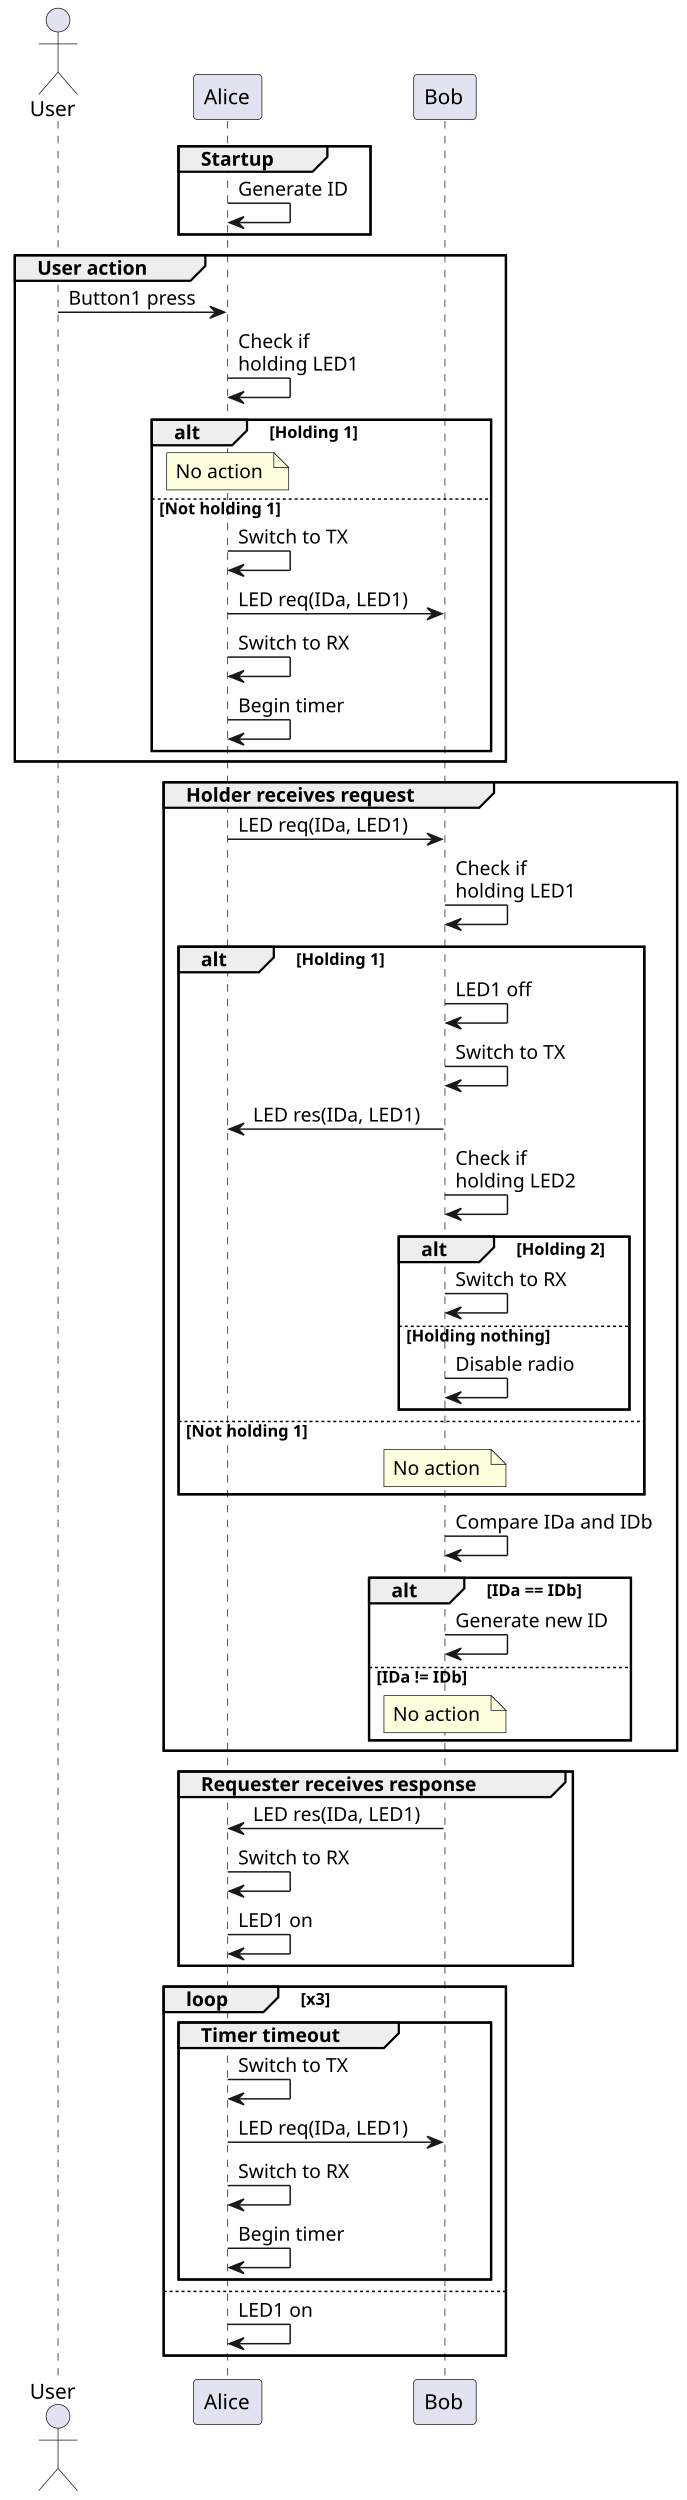
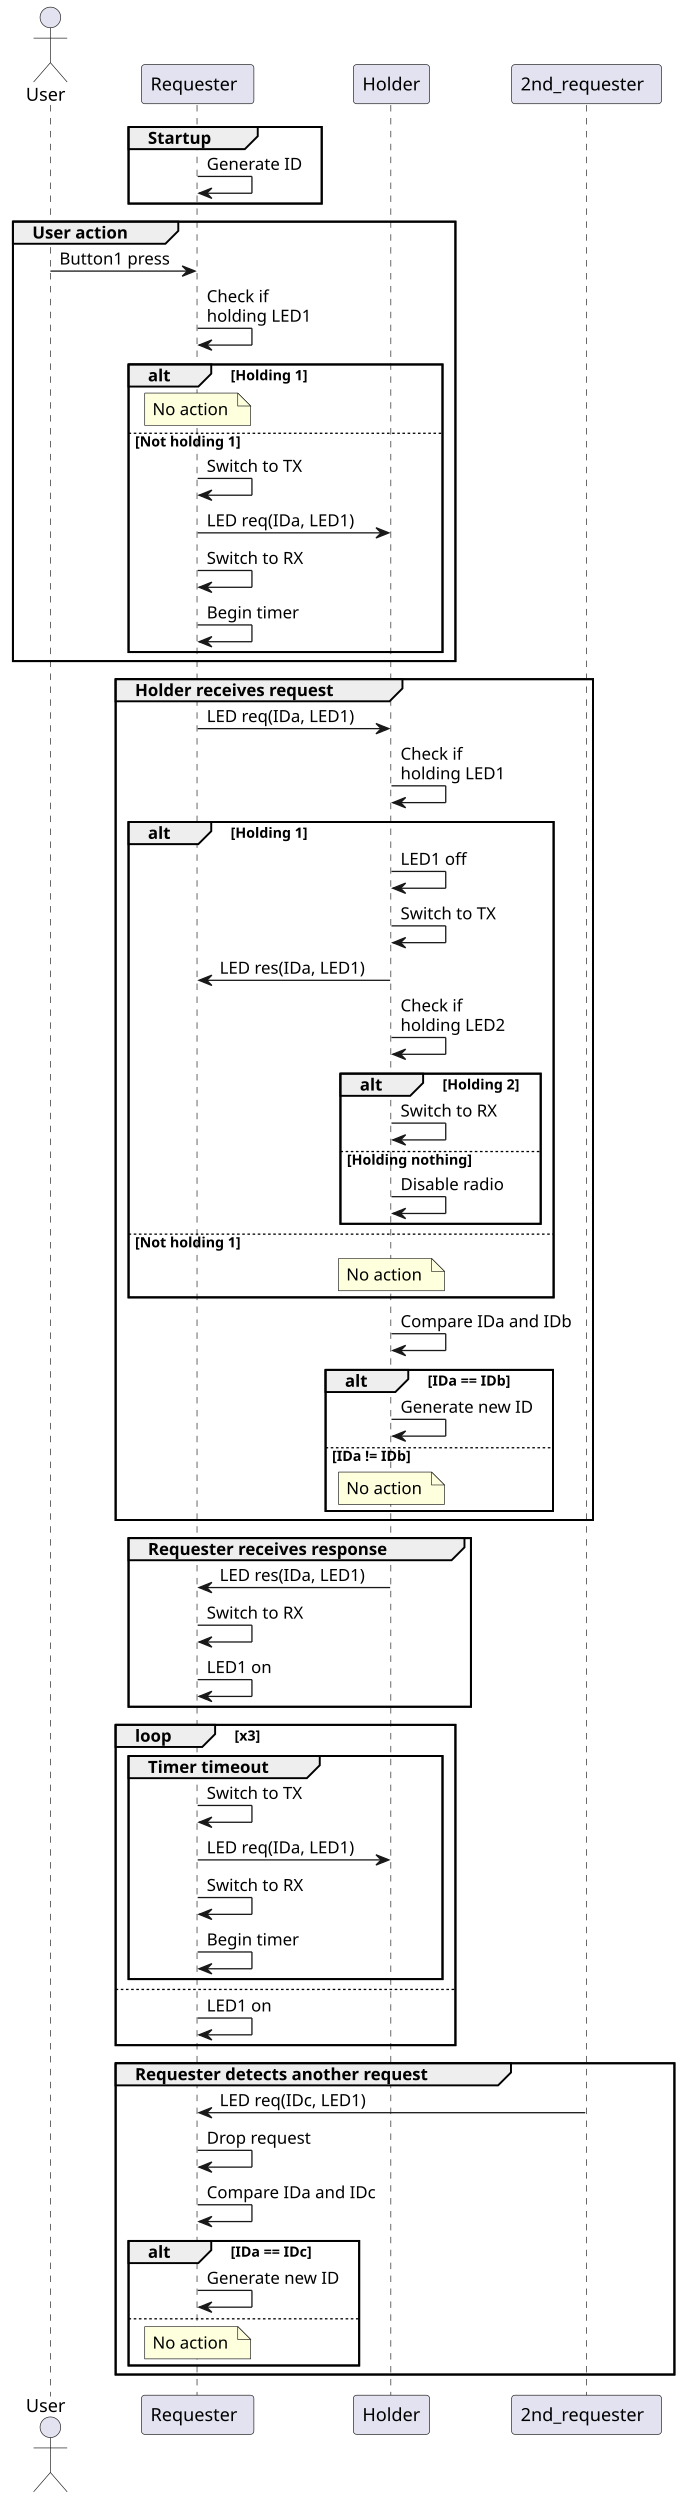
- <svg xmlns="http://www.w3.org/2000/svg" contentStyleType="text/css" height="1680px" preserveAspectRatio="none" style="width:461px;height:1680px;background:#FFFFFF;" version="1.1" viewBox="0 0 461 1680" width="461px" zoomAndPan="magnify">
+ <svg xmlns="http://www.w3.org/2000/svg" contentStyleType="text/css" height="1935px" preserveAspectRatio="none" style="width:528px;height:1935px;background:#FFFFFF;" version="1.1" viewBox="0 0 528 1935" width="528px" zoomAndPan="magnify">
  <defs />
  <g>
-     <rect fill="none" height="59.266" style="stroke:#000000;stroke-width:1.5;" width="129" x="120" y="98.297" />
-     <rect fill="none" height="340.133" style="stroke:#000000;stroke-width:1.5;" width="330" x="10" y="171.562" />
-     <rect fill="none" height="222.602" style="stroke:#000000;stroke-width:1.5;" width="228" x="102" y="282.094" />
-     <rect fill="none" height="650.805" style="stroke:#000000;stroke-width:1.5;" width="345" x="110" y="525.695" />
-     <rect fill="none" height="367.938" style="stroke:#000000;stroke-width:1.5;" width="313" x="120" y="636.227" />
-     <rect fill="none" height="116.203" style="stroke:#000000;stroke-width:1.5;" width="155" x="268" y="831.023" />
-     <rect fill="none" height="109.203" style="stroke:#000000;stroke-width:1.5;" width="176" x="248" y="1060.297" />
-     <rect fill="none" height="130.531" style="stroke:#000000;stroke-width:1.5;" width="265" x="120" y="1190.5" />
-     <rect fill="none" height="247.93" style="stroke:#000000;stroke-width:1.5;" width="230" x="110" y="1335.031" />
-     <rect fill="none" height="172.664" style="stroke:#000000;stroke-width:1.5;" width="210" x="120" y="1359.164" />
-     <line style="stroke:#181818;stroke-width:0.5;stroke-dasharray:5.0,5.0;" x1="39" x2="39" y1="81.297" y2="1599.961" />
-     <line style="stroke:#181818;stroke-width:0.5;stroke-dasharray:5.0,5.0;" x1="153" x2="153" y1="81.297" y2="1599.961" />
-     <line style="stroke:#181818;stroke-width:0.5;stroke-dasharray:5.0,5.0;" x1="299" x2="299" y1="81.297" y2="1599.961" />
+     <rect fill="none" height="59.266" style="stroke:#000000;stroke-width:1.5;" width="149.5" x="99.5" y="98.297" />
+     <rect fill="none" height="340.133" style="stroke:#000000;stroke-width:1.5;" width="342.5" x="10" y="171.562" />
+     <rect fill="none" height="222.602" style="stroke:#000000;stroke-width:1.5;" width="243" x="99.5" y="282.094" />
+     <rect fill="none" height="650.805" style="stroke:#000000;stroke-width:1.5;" width="369.5" x="89.5" y="525.695" />
+     <rect fill="none" height="367.938" style="stroke:#000000;stroke-width:1.5;" width="329" x="99.5" y="636.227" />
+     <rect fill="none" height="116.203" style="stroke:#000000;stroke-width:1.5;" width="155" x="263.5" y="831.023" />
+     <rect fill="none" height="109.203" style="stroke:#000000;stroke-width:1.5;" width="176" x="252" y="1060.297" />
+     <rect fill="none" height="130.531" style="stroke:#000000;stroke-width:1.5;" width="265" x="99.5" y="1190.5" />
+     <rect fill="none" height="247.93" style="stroke:#000000;stroke-width:1.5;" width="263" x="89.5" y="1335.031" />
+     <rect fill="none" height="172.664" style="stroke:#000000;stroke-width:1.5;" width="243" x="99.5" y="1359.164" />
+     <rect fill="none" height="240.93" style="stroke:#000000;stroke-width:1.5;" width="432.5" x="89.5" y="1596.961" />
+     <rect fill="none" height="96.398" style="stroke:#000000;stroke-width:1.5;" width="178.5" x="99.5" y="1734.492" />
+     <line style="stroke:#181818;stroke-width:0.5;stroke-dasharray:5.0,5.0;" x1="39" x2="39" y1="81.297" y2="1854.891" />
+     <line style="stroke:#181818;stroke-width:0.5;stroke-dasharray:5.0,5.0;" x1="152.5" x2="152.5" y1="81.297" y2="1854.891" />
+     <line style="stroke:#181818;stroke-width:0.5;stroke-dasharray:5.0,5.0;" x1="302.5" x2="302.5" y1="81.297" y2="1854.891" />
+     <line style="stroke:#181818;stroke-width:0.5;stroke-dasharray:5.0,5.0;" x1="454" x2="454" y1="81.297" y2="1854.891" />
    <text fill="#000000" font-family="sans-serif" font-size="14" lengthAdjust="spacing" textLength="32" x="20" y="77.995">User</text>
    <ellipse cx="39" cy="13.5" fill="#E2E2F0" rx="8" ry="8" style="stroke:#181818;stroke-width:0.5;" />
    <path d="M39,21.5 L39,48.5 M26,29.5 L52,29.5 M39,48.5 L26,63.5 M39,48.5 L52,63.5 " fill="none" style="stroke:#181818;stroke-width:0.5;" />
-     <text fill="#000000" font-family="sans-serif" font-size="14" lengthAdjust="spacing" textLength="32" x="20" y="1611.956">User</text>
-     <ellipse cx="39" cy="1623.758" fill="#E2E2F0" rx="8" ry="8" style="stroke:#181818;stroke-width:0.5;" />
-     <path d="M39,1631.758 L39,1658.758 M26,1639.758 L52,1639.758 M39,1658.758 L26,1673.758 M39,1658.758 L52,1673.758 " fill="none" style="stroke:#181818;stroke-width:0.5;" />
-     <rect fill="#E2E2F0" height="30.297" rx="2.5" ry="2.5" style="stroke:#181818;stroke-width:0.5;" width="46" x="130" y="50" />
-     <text fill="#000000" font-family="sans-serif" font-size="14" lengthAdjust="spacing" textLength="32" x="137" y="69.995">Alice</text>
-     <rect fill="#E2E2F0" height="30.297" rx="2.5" ry="2.5" style="stroke:#181818;stroke-width:0.5;" width="46" x="130" y="1598.961" />
-     <text fill="#000000" font-family="sans-serif" font-size="14" lengthAdjust="spacing" textLength="32" x="137" y="1618.956">Alice</text>
-     <rect fill="#E2E2F0" height="30.297" rx="2.5" ry="2.5" style="stroke:#181818;stroke-width:0.5;" width="42" x="278" y="50" />
-     <text fill="#000000" font-family="sans-serif" font-size="14" lengthAdjust="spacing" textLength="28" x="285" y="69.995">Bob</text>
-     <rect fill="#E2E2F0" height="30.297" rx="2.5" ry="2.5" style="stroke:#181818;stroke-width:0.5;" width="42" x="278" y="1598.961" />
-     <text fill="#000000" font-family="sans-serif" font-size="14" lengthAdjust="spacing" textLength="28" x="285" y="1618.956">Bob</text>
-     <path d="M120,98.297 L220,98.297 L220,105.43 L210,115.43 L120,115.43 L120,98.297 " fill="#EEEEEE" style="stroke:#000000;stroke-width:1.5;" />
-     <rect fill="none" height="59.266" style="stroke:#000000;stroke-width:1.5;" width="129" x="120" y="98.297" />
-     <text fill="#000000" font-family="sans-serif" font-size="13" font-weight="bold" lengthAdjust="spacing" textLength="55" x="135" y="111.364">Startup</text>
+     <text fill="#000000" font-family="sans-serif" font-size="14" lengthAdjust="spacing" textLength="32" x="20" y="1866.886">User</text>
+     <ellipse cx="39" cy="1878.688" fill="#E2E2F0" rx="8" ry="8" style="stroke:#181818;stroke-width:0.5;" />
+     <path d="M39,1886.688 L39,1913.688 M26,1894.688 L52,1894.688 M39,1913.688 L26,1928.688 M39,1913.688 L52,1928.688 " fill="none" style="stroke:#181818;stroke-width:0.5;" />
+     <rect fill="#E2E2F0" height="30.297" rx="2.5" ry="2.5" style="stroke:#181818;stroke-width:0.5;" width="87" x="109.5" y="50" />
+     <text fill="#000000" font-family="sans-serif" font-size="14" lengthAdjust="spacing" textLength="73" x="116.5" y="69.995">Requester</text>
+     <rect fill="#E2E2F0" height="30.297" rx="2.5" ry="2.5" style="stroke:#181818;stroke-width:0.5;" width="87" x="109.5" y="1853.891" />
+     <text fill="#000000" font-family="sans-serif" font-size="14" lengthAdjust="spacing" textLength="73" x="116.5" y="1873.886">Requester</text>
+     <rect fill="#E2E2F0" height="30.297" rx="2.5" ry="2.5" style="stroke:#181818;stroke-width:0.5;" width="59" x="273.5" y="50" />
+     <text fill="#000000" font-family="sans-serif" font-size="14" lengthAdjust="spacing" textLength="45" x="280.5" y="69.995">Holder</text>
+     <rect fill="#E2E2F0" height="30.297" rx="2.5" ry="2.5" style="stroke:#181818;stroke-width:0.5;" width="59" x="273.5" y="1853.891" />
+     <text fill="#000000" font-family="sans-serif" font-size="14" lengthAdjust="spacing" textLength="45" x="280.5" y="1873.886">Holder</text>
+     <rect fill="#E2E2F0" height="30.297" rx="2.5" ry="2.5" style="stroke:#181818;stroke-width:0.5;" width="116" x="396" y="50" />
+     <text fill="#000000" font-family="sans-serif" font-size="14" lengthAdjust="spacing" textLength="102" x="403" y="69.995">2nd_requester</text>
+     <rect fill="#E2E2F0" height="30.297" rx="2.5" ry="2.5" style="stroke:#181818;stroke-width:0.5;" width="116" x="396" y="1853.891" />
+     <text fill="#000000" font-family="sans-serif" font-size="14" lengthAdjust="spacing" textLength="102" x="403" y="1873.886">2nd_requester</text>
+     <path d="M99.5,98.297 L199.5,98.297 L199.5,105.43 L189.5,115.43 L99.5,115.43 L99.5,98.297 " fill="#EEEEEE" style="stroke:#000000;stroke-width:1.5;" />
+     <rect fill="none" height="59.266" style="stroke:#000000;stroke-width:1.5;" width="149.5" x="99.5" y="98.297" />
+     <text fill="#000000" font-family="sans-serif" font-size="13" font-weight="bold" lengthAdjust="spacing" textLength="55" x="114.5" y="111.364">Startup</text>
    <line style="stroke:#181818;stroke-width:1.0;" x1="153" x2="195" y1="136.562" y2="136.562" />
    <line style="stroke:#181818;stroke-width:1.0;" x1="195" x2="195" y1="136.562" y2="149.562" />
    <line style="stroke:#181818;stroke-width:1.0;" x1="154" x2="195" y1="149.562" y2="149.562" />
    <polygon fill="#181818" points="164,145.562,154,149.562,164,153.562,160,149.562" style="stroke:#181818;stroke-width:1.0;" />
    <text fill="#000000" font-family="sans-serif" font-size="13" lengthAdjust="spacing" textLength="77" x="160" y="131.497">Generate ID</text>
    <path d="M10,171.562 L138,171.562 L138,178.695 L128,188.695 L10,188.695 L10,171.562 " fill="#EEEEEE" style="stroke:#000000;stroke-width:1.5;" />
-     <rect fill="none" height="340.133" style="stroke:#000000;stroke-width:1.5;" width="330" x="10" y="171.562" />
+     <rect fill="none" height="340.133" style="stroke:#000000;stroke-width:1.5;" width="342.5" x="10" y="171.562" />
    <text fill="#000000" font-family="sans-serif" font-size="13" font-weight="bold" lengthAdjust="spacing" textLength="83" x="25" y="184.629">User action</text>
    <polygon fill="#181818" points="141,205.828,151,209.828,141,213.828,145,209.828" style="stroke:#181818;stroke-width:1.0;" />
    <line style="stroke:#181818;stroke-width:1.0;" x1="39" x2="147" y1="209.828" y2="209.828" />
    <text fill="#000000" font-family="sans-serif" font-size="13" lengthAdjust="spacing" textLength="90" x="46" y="204.762">Button1 press</text>
    <line style="stroke:#181818;stroke-width:1.0;" x1="153" x2="195" y1="254.094" y2="254.094" />
    <line style="stroke:#181818;stroke-width:1.0;" x1="195" x2="195" y1="254.094" y2="267.094" />
    <line style="stroke:#181818;stroke-width:1.0;" x1="154" x2="195" y1="267.094" y2="267.094" />
    <polygon fill="#181818" points="164,263.094,154,267.094,164,271.094,160,267.094" style="stroke:#181818;stroke-width:1.0;" />
    <text fill="#000000" font-family="sans-serif" font-size="13" lengthAdjust="spacing" textLength="50" x="160" y="233.895">Check if</text>
    <text fill="#000000" font-family="sans-serif" font-size="13" lengthAdjust="spacing" textLength="83" x="160" y="249.028">holding LED1</text>
-     <path d="M102,282.094 L166,282.094 L166,289.227 L156,299.227 L102,299.227 L102,282.094 " fill="#EEEEEE" style="stroke:#000000;stroke-width:1.5;" />
-     <rect fill="none" height="222.602" style="stroke:#000000;stroke-width:1.5;" width="228" x="102" y="282.094" />
-     <text fill="#000000" font-family="sans-serif" font-size="13" font-weight="bold" lengthAdjust="spacing" textLength="19" x="117" y="295.161">alt</text>
-     <text fill="#000000" font-family="sans-serif" font-size="11" font-weight="bold" lengthAdjust="spacing" textLength="71" x="181" y="294.304">[Holding 1]</text>
+     <path d="M99.5,282.094 L163.5,282.094 L163.5,289.227 L153.5,299.227 L99.5,299.227 L99.5,282.094 " fill="#EEEEEE" style="stroke:#000000;stroke-width:1.5;" />
+     <rect fill="none" height="222.602" style="stroke:#000000;stroke-width:1.5;" width="243" x="99.5" y="282.094" />
+     <text fill="#000000" font-family="sans-serif" font-size="13" font-weight="bold" lengthAdjust="spacing" textLength="19" x="114.5" y="295.161">alt</text>
+     <text fill="#000000" font-family="sans-serif" font-size="11" font-weight="bold" lengthAdjust="spacing" textLength="71" x="178.5" y="294.304">[Holding 1]</text>
    <path d="M112,304.227 L112,329.227 L194,329.227 L194,314.227 L184,304.227 L112,304.227 " fill="#FEFFDD" style="stroke:#181818;stroke-width:0.5;" />
    <path d="M184,304.227 L184,314.227 L194,314.227 L184,304.227 " fill="#FEFFDD" style="stroke:#181818;stroke-width:0.5;" />
    <text fill="#000000" font-family="sans-serif" font-size="13" lengthAdjust="spacing" textLength="61" x="118" y="321.293">No action</text>
-     <line style="stroke:#000000;stroke-width:1.0;stroke-dasharray:2.0,2.0;" x1="102" x2="330" y1="335.359" y2="335.359" />
-     <text fill="#000000" font-family="sans-serif" font-size="11" font-weight="bold" lengthAdjust="spacing" textLength="96" x="107" y="345.57">[Not holding 1]</text>
+     <line style="stroke:#000000;stroke-width:1.0;stroke-dasharray:2.0,2.0;" x1="99.5" x2="342.5" y1="335.359" y2="335.359" />
+     <text fill="#000000" font-family="sans-serif" font-size="11" font-weight="bold" lengthAdjust="spacing" textLength="96" x="104.5" y="345.57">[Not holding 1]</text>
    <line style="stroke:#181818;stroke-width:1.0;" x1="153" x2="195" y1="370.297" y2="370.297" />
    <line style="stroke:#181818;stroke-width:1.0;" x1="195" x2="195" y1="370.297" y2="383.297" />
    <line style="stroke:#181818;stroke-width:1.0;" x1="154" x2="195" y1="383.297" y2="383.297" />
    <polygon fill="#181818" points="164,379.297,154,383.297,164,387.297,160,383.297" style="stroke:#181818;stroke-width:1.0;" />
    <text fill="#000000" font-family="sans-serif" font-size="13" lengthAdjust="spacing" textLength="77" x="160" y="365.231">Switch to TX</text>
-     <polygon fill="#181818" points="287,408.43,297,412.43,287,416.43,291,412.43" style="stroke:#181818;stroke-width:1.0;" />
-     <line style="stroke:#181818;stroke-width:1.0;" x1="153" x2="293" y1="412.43" y2="412.43" />
+     <polygon fill="#181818" points="291,408.43,301,412.43,291,416.43,295,412.43" style="stroke:#181818;stroke-width:1.0;" />
+     <line style="stroke:#181818;stroke-width:1.0;" x1="153" x2="297" y1="412.43" y2="412.43" />
    <text fill="#000000" font-family="sans-serif" font-size="13" lengthAdjust="spacing" textLength="122" x="160" y="407.364">LED req(IDa, LED1)</text>
    <line style="stroke:#181818;stroke-width:1.0;" x1="153" x2="195" y1="441.562" y2="441.562" />
    <line style="stroke:#181818;stroke-width:1.0;" x1="195" x2="195" y1="441.562" y2="454.562" />
    <line style="stroke:#181818;stroke-width:1.0;" x1="154" x2="195" y1="454.562" y2="454.562" />
    <polygon fill="#181818" points="164,450.562,154,454.562,164,458.562,160,454.562" style="stroke:#181818;stroke-width:1.0;" />
    <text fill="#000000" font-family="sans-serif" font-size="13" lengthAdjust="spacing" textLength="78" x="160" y="436.497">Switch to RX</text>
    <line style="stroke:#181818;stroke-width:1.0;" x1="153" x2="195" y1="483.695" y2="483.695" />
    <line style="stroke:#181818;stroke-width:1.0;" x1="195" x2="195" y1="483.695" y2="496.695" />
    <line style="stroke:#181818;stroke-width:1.0;" x1="154" x2="195" y1="496.695" y2="496.695" />
    <polygon fill="#181818" points="164,492.695,154,496.695,164,500.695,160,496.695" style="stroke:#181818;stroke-width:1.0;" />
    <text fill="#000000" font-family="sans-serif" font-size="13" lengthAdjust="spacing" textLength="74" x="160" y="478.629">Begin timer</text>
-     <path d="M110,525.695 L332,525.695 L332,532.828 L322,542.828 L110,542.828 L110,525.695 " fill="#EEEEEE" style="stroke:#000000;stroke-width:1.5;" />
-     <rect fill="none" height="650.805" style="stroke:#000000;stroke-width:1.5;" width="345" x="110" y="525.695" />
-     <text fill="#000000" font-family="sans-serif" font-size="13" font-weight="bold" lengthAdjust="spacing" textLength="177" x="125" y="538.762">Holder receives request</text>
-     <polygon fill="#181818" points="287,559.961,297,563.961,287,567.961,291,563.961" style="stroke:#181818;stroke-width:1.0;" />
-     <line style="stroke:#181818;stroke-width:1.0;" x1="153" x2="293" y1="563.961" y2="563.961" />
+     <path d="M89.5,525.695 L311.5,525.695 L311.5,532.828 L301.5,542.828 L89.5,542.828 L89.5,525.695 " fill="#EEEEEE" style="stroke:#000000;stroke-width:1.5;" />
+     <rect fill="none" height="650.805" style="stroke:#000000;stroke-width:1.5;" width="369.5" x="89.5" y="525.695" />
+     <text fill="#000000" font-family="sans-serif" font-size="13" font-weight="bold" lengthAdjust="spacing" textLength="177" x="104.5" y="538.762">Holder receives request</text>
+     <polygon fill="#181818" points="291,559.961,301,563.961,291,567.961,295,563.961" style="stroke:#181818;stroke-width:1.0;" />
+     <line style="stroke:#181818;stroke-width:1.0;" x1="153" x2="297" y1="563.961" y2="563.961" />
    <text fill="#000000" font-family="sans-serif" font-size="13" lengthAdjust="spacing" textLength="122" x="160" y="558.895">LED req(IDa, LED1)</text>
-     <line style="stroke:#181818;stroke-width:1.0;" x1="299" x2="341" y1="608.227" y2="608.227" />
-     <line style="stroke:#181818;stroke-width:1.0;" x1="341" x2="341" y1="608.227" y2="621.227" />
-     <line style="stroke:#181818;stroke-width:1.0;" x1="300" x2="341" y1="621.227" y2="621.227" />
-     <polygon fill="#181818" points="310,617.227,300,621.227,310,625.227,306,621.227" style="stroke:#181818;stroke-width:1.0;" />
-     <text fill="#000000" font-family="sans-serif" font-size="13" lengthAdjust="spacing" textLength="50" x="306" y="588.028">Check if</text>
-     <text fill="#000000" font-family="sans-serif" font-size="13" lengthAdjust="spacing" textLength="83" x="306" y="603.161">holding LED1</text>
-     <path d="M120,636.227 L184,636.227 L184,643.359 L174,653.359 L120,653.359 L120,636.227 " fill="#EEEEEE" style="stroke:#000000;stroke-width:1.5;" />
-     <rect fill="none" height="367.938" style="stroke:#000000;stroke-width:1.5;" width="313" x="120" y="636.227" />
-     <text fill="#000000" font-family="sans-serif" font-size="13" font-weight="bold" lengthAdjust="spacing" textLength="19" x="135" y="649.293">alt</text>
-     <text fill="#000000" font-family="sans-serif" font-size="11" font-weight="bold" lengthAdjust="spacing" textLength="71" x="199" y="648.437">[Holding 1]</text>
-     <line style="stroke:#181818;stroke-width:1.0;" x1="299" x2="341" y1="674.492" y2="674.492" />
-     <line style="stroke:#181818;stroke-width:1.0;" x1="341" x2="341" y1="674.492" y2="687.492" />
-     <line style="stroke:#181818;stroke-width:1.0;" x1="300" x2="341" y1="687.492" y2="687.492" />
-     <polygon fill="#181818" points="310,683.492,300,687.492,310,691.492,306,687.492" style="stroke:#181818;stroke-width:1.0;" />
-     <text fill="#000000" font-family="sans-serif" font-size="13" lengthAdjust="spacing" textLength="53" x="306" y="669.426">LED1 off</text>
-     <line style="stroke:#181818;stroke-width:1.0;" x1="299" x2="341" y1="716.625" y2="716.625" />
-     <line style="stroke:#181818;stroke-width:1.0;" x1="341" x2="341" y1="716.625" y2="729.625" />
-     <line style="stroke:#181818;stroke-width:1.0;" x1="300" x2="341" y1="729.625" y2="729.625" />
-     <polygon fill="#181818" points="310,725.625,300,729.625,310,733.625,306,729.625" style="stroke:#181818;stroke-width:1.0;" />
-     <text fill="#000000" font-family="sans-serif" font-size="13" lengthAdjust="spacing" textLength="77" x="306" y="711.559">Switch to TX</text>
+     <line style="stroke:#181818;stroke-width:1.0;" x1="303" x2="345" y1="608.227" y2="608.227" />
+     <line style="stroke:#181818;stroke-width:1.0;" x1="345" x2="345" y1="608.227" y2="621.227" />
+     <line style="stroke:#181818;stroke-width:1.0;" x1="304" x2="345" y1="621.227" y2="621.227" />
+     <polygon fill="#181818" points="314,617.227,304,621.227,314,625.227,310,621.227" style="stroke:#181818;stroke-width:1.0;" />
+     <text fill="#000000" font-family="sans-serif" font-size="13" lengthAdjust="spacing" textLength="50" x="310" y="588.028">Check if</text>
+     <text fill="#000000" font-family="sans-serif" font-size="13" lengthAdjust="spacing" textLength="83" x="310" y="603.161">holding LED1</text>
+     <path d="M99.5,636.227 L163.5,636.227 L163.5,643.359 L153.5,653.359 L99.5,653.359 L99.5,636.227 " fill="#EEEEEE" style="stroke:#000000;stroke-width:1.5;" />
+     <rect fill="none" height="367.938" style="stroke:#000000;stroke-width:1.5;" width="329" x="99.5" y="636.227" />
+     <text fill="#000000" font-family="sans-serif" font-size="13" font-weight="bold" lengthAdjust="spacing" textLength="19" x="114.5" y="649.293">alt</text>
+     <text fill="#000000" font-family="sans-serif" font-size="11" font-weight="bold" lengthAdjust="spacing" textLength="71" x="178.5" y="648.437">[Holding 1]</text>
+     <line style="stroke:#181818;stroke-width:1.0;" x1="303" x2="345" y1="674.492" y2="674.492" />
+     <line style="stroke:#181818;stroke-width:1.0;" x1="345" x2="345" y1="674.492" y2="687.492" />
+     <line style="stroke:#181818;stroke-width:1.0;" x1="304" x2="345" y1="687.492" y2="687.492" />
+     <polygon fill="#181818" points="314,683.492,304,687.492,314,691.492,310,687.492" style="stroke:#181818;stroke-width:1.0;" />
+     <text fill="#000000" font-family="sans-serif" font-size="13" lengthAdjust="spacing" textLength="53" x="310" y="669.426">LED1 off</text>
+     <line style="stroke:#181818;stroke-width:1.0;" x1="303" x2="345" y1="716.625" y2="716.625" />
+     <line style="stroke:#181818;stroke-width:1.0;" x1="345" x2="345" y1="716.625" y2="729.625" />
+     <line style="stroke:#181818;stroke-width:1.0;" x1="304" x2="345" y1="729.625" y2="729.625" />
+     <polygon fill="#181818" points="314,725.625,304,729.625,314,733.625,310,729.625" style="stroke:#181818;stroke-width:1.0;" />
+     <text fill="#000000" font-family="sans-serif" font-size="13" lengthAdjust="spacing" textLength="77" x="310" y="711.559">Switch to TX</text>
    <polygon fill="#181818" points="164,754.758,154,758.758,164,762.758,160,758.758" style="stroke:#181818;stroke-width:1.0;" />
-     <line style="stroke:#181818;stroke-width:1.0;" x1="158" x2="298" y1="758.758" y2="758.758" />
+     <line style="stroke:#181818;stroke-width:1.0;" x1="158" x2="302" y1="758.758" y2="758.758" />
    <text fill="#000000" font-family="sans-serif" font-size="13" lengthAdjust="spacing" textLength="121" x="170" y="753.692">LED res(IDa, LED1)</text>
-     <line style="stroke:#181818;stroke-width:1.0;" x1="299" x2="341" y1="803.023" y2="803.023" />
-     <line style="stroke:#181818;stroke-width:1.0;" x1="341" x2="341" y1="803.023" y2="816.023" />
-     <line style="stroke:#181818;stroke-width:1.0;" x1="300" x2="341" y1="816.023" y2="816.023" />
-     <polygon fill="#181818" points="310,812.023,300,816.023,310,820.023,306,816.023" style="stroke:#181818;stroke-width:1.0;" />
-     <text fill="#000000" font-family="sans-serif" font-size="13" lengthAdjust="spacing" textLength="50" x="306" y="782.825">Check if</text>
-     <text fill="#000000" font-family="sans-serif" font-size="13" lengthAdjust="spacing" textLength="83" x="306" y="797.957">holding LED2</text>
-     <path d="M268,831.023 L332,831.023 L332,838.156 L322,848.156 L268,848.156 L268,831.023 " fill="#EEEEEE" style="stroke:#000000;stroke-width:1.5;" />
-     <rect fill="none" height="116.203" style="stroke:#000000;stroke-width:1.5;" width="155" x="268" y="831.023" />
-     <text fill="#000000" font-family="sans-serif" font-size="13" font-weight="bold" lengthAdjust="spacing" textLength="19" x="283" y="844.09">alt</text>
-     <text fill="#000000" font-family="sans-serif" font-size="11" font-weight="bold" lengthAdjust="spacing" textLength="71" x="347" y="843.234">[Holding 2]</text>
-     <line style="stroke:#181818;stroke-width:1.0;" x1="299" x2="341" y1="869.289" y2="869.289" />
-     <line style="stroke:#181818;stroke-width:1.0;" x1="341" x2="341" y1="869.289" y2="882.289" />
-     <line style="stroke:#181818;stroke-width:1.0;" x1="300" x2="341" y1="882.289" y2="882.289" />
-     <polygon fill="#181818" points="310,878.289,300,882.289,310,886.289,306,882.289" style="stroke:#181818;stroke-width:1.0;" />
-     <text fill="#000000" font-family="sans-serif" font-size="13" lengthAdjust="spacing" textLength="78" x="306" y="864.223">Switch to RX</text>
-     <line style="stroke:#000000;stroke-width:1.0;stroke-dasharray:2.0,2.0;" x1="268" x2="423" y1="891.289" y2="891.289" />
-     <text fill="#000000" font-family="sans-serif" font-size="11" font-weight="bold" lengthAdjust="spacing" textLength="112" x="273" y="901.5">[Holding nothing]</text>
-     <line style="stroke:#181818;stroke-width:1.0;" x1="299" x2="341" y1="926.227" y2="926.227" />
-     <line style="stroke:#181818;stroke-width:1.0;" x1="341" x2="341" y1="926.227" y2="939.227" />
-     <line style="stroke:#181818;stroke-width:1.0;" x1="300" x2="341" y1="939.227" y2="939.227" />
-     <polygon fill="#181818" points="310,935.227,300,939.227,310,943.227,306,939.227" style="stroke:#181818;stroke-width:1.0;" />
-     <text fill="#000000" font-family="sans-serif" font-size="13" lengthAdjust="spacing" textLength="83" x="306" y="921.161">Disable radio</text>
-     <line style="stroke:#000000;stroke-width:1.0;stroke-dasharray:2.0,2.0;" x1="120" x2="433" y1="955.227" y2="955.227" />
-     <text fill="#000000" font-family="sans-serif" font-size="11" font-weight="bold" lengthAdjust="spacing" textLength="96" x="125" y="965.437">[Not holding 1]</text>
-     <path d="M258,974.031 L258,999.031 L340,999.031 L340,984.031 L330,974.031 L258,974.031 " fill="#FEFFDD" style="stroke:#181818;stroke-width:0.5;" />
-     <path d="M330,974.031 L330,984.031 L340,984.031 L330,974.031 " fill="#FEFFDD" style="stroke:#181818;stroke-width:0.5;" />
-     <text fill="#000000" font-family="sans-serif" font-size="13" lengthAdjust="spacing" textLength="61" x="264" y="991.098">No action</text>
-     <line style="stroke:#181818;stroke-width:1.0;" x1="299" x2="341" y1="1032.297" y2="1032.297" />
-     <line style="stroke:#181818;stroke-width:1.0;" x1="341" x2="341" y1="1032.297" y2="1045.297" />
-     <line style="stroke:#181818;stroke-width:1.0;" x1="300" x2="341" y1="1045.297" y2="1045.297" />
-     <polygon fill="#181818" points="310,1041.297,300,1045.297,310,1049.297,306,1045.297" style="stroke:#181818;stroke-width:1.0;" />
-     <text fill="#000000" font-family="sans-serif" font-size="13" lengthAdjust="spacing" textLength="137" x="306" y="1027.231">Compare IDa and IDb</text>
-     <path d="M248,1060.297 L312,1060.297 L312,1067.43 L302,1077.43 L248,1077.43 L248,1060.297 " fill="#EEEEEE" style="stroke:#000000;stroke-width:1.5;" />
-     <rect fill="none" height="109.203" style="stroke:#000000;stroke-width:1.5;" width="176" x="248" y="1060.297" />
-     <text fill="#000000" font-family="sans-serif" font-size="13" font-weight="bold" lengthAdjust="spacing" textLength="19" x="263" y="1073.364">alt</text>
-     <text fill="#000000" font-family="sans-serif" font-size="11" font-weight="bold" lengthAdjust="spacing" textLength="78" x="327" y="1072.507">[IDa == IDb]</text>
-     <line style="stroke:#181818;stroke-width:1.0;" x1="299" x2="341" y1="1098.562" y2="1098.562" />
-     <line style="stroke:#181818;stroke-width:1.0;" x1="341" x2="341" y1="1098.562" y2="1111.562" />
-     <line style="stroke:#181818;stroke-width:1.0;" x1="300" x2="341" y1="1111.562" y2="1111.562" />
-     <polygon fill="#181818" points="310,1107.562,300,1111.562,310,1115.562,306,1111.562" style="stroke:#181818;stroke-width:1.0;" />
-     <text fill="#000000" font-family="sans-serif" font-size="13" lengthAdjust="spacing" textLength="106" x="306" y="1093.497">Generate new ID</text>
-     <line style="stroke:#000000;stroke-width:1.0;stroke-dasharray:2.0,2.0;" x1="248" x2="424" y1="1120.562" y2="1120.562" />
-     <text fill="#000000" font-family="sans-serif" font-size="11" font-weight="bold" lengthAdjust="spacing" textLength="74" x="253" y="1130.773">[IDa != IDb]</text>
-     <path d="M258,1139.367 L258,1164.367 L340,1164.367 L340,1149.367 L330,1139.367 L258,1139.367 " fill="#FEFFDD" style="stroke:#181818;stroke-width:0.5;" />
-     <path d="M330,1139.367 L330,1149.367 L340,1149.367 L330,1139.367 " fill="#FEFFDD" style="stroke:#181818;stroke-width:0.5;" />
-     <text fill="#000000" font-family="sans-serif" font-size="13" lengthAdjust="spacing" textLength="61" x="264" y="1156.434">No action</text>
-     <path d="M120,1190.5 L380,1190.5 L380,1197.633 L370,1207.633 L120,1207.633 L120,1190.5 " fill="#EEEEEE" style="stroke:#000000;stroke-width:1.5;" />
-     <rect fill="none" height="130.531" style="stroke:#000000;stroke-width:1.5;" width="265" x="120" y="1190.5" />
-     <text fill="#000000" font-family="sans-serif" font-size="13" font-weight="bold" lengthAdjust="spacing" textLength="215" x="135" y="1203.567">Requester receives response</text>
+     <line style="stroke:#181818;stroke-width:1.0;" x1="303" x2="345" y1="803.023" y2="803.023" />
+     <line style="stroke:#181818;stroke-width:1.0;" x1="345" x2="345" y1="803.023" y2="816.023" />
+     <line style="stroke:#181818;stroke-width:1.0;" x1="304" x2="345" y1="816.023" y2="816.023" />
+     <polygon fill="#181818" points="314,812.023,304,816.023,314,820.023,310,816.023" style="stroke:#181818;stroke-width:1.0;" />
+     <text fill="#000000" font-family="sans-serif" font-size="13" lengthAdjust="spacing" textLength="50" x="310" y="782.825">Check if</text>
+     <text fill="#000000" font-family="sans-serif" font-size="13" lengthAdjust="spacing" textLength="83" x="310" y="797.957">holding LED2</text>
+     <path d="M263.5,831.023 L327.5,831.023 L327.5,838.156 L317.5,848.156 L263.5,848.156 L263.5,831.023 " fill="#EEEEEE" style="stroke:#000000;stroke-width:1.5;" />
+     <rect fill="none" height="116.203" style="stroke:#000000;stroke-width:1.5;" width="155" x="263.5" y="831.023" />
+     <text fill="#000000" font-family="sans-serif" font-size="13" font-weight="bold" lengthAdjust="spacing" textLength="19" x="278.5" y="844.09">alt</text>
+     <text fill="#000000" font-family="sans-serif" font-size="11" font-weight="bold" lengthAdjust="spacing" textLength="71" x="342.5" y="843.234">[Holding 2]</text>
+     <line style="stroke:#181818;stroke-width:1.0;" x1="303" x2="345" y1="869.289" y2="869.289" />
+     <line style="stroke:#181818;stroke-width:1.0;" x1="345" x2="345" y1="869.289" y2="882.289" />
+     <line style="stroke:#181818;stroke-width:1.0;" x1="304" x2="345" y1="882.289" y2="882.289" />
+     <polygon fill="#181818" points="314,878.289,304,882.289,314,886.289,310,882.289" style="stroke:#181818;stroke-width:1.0;" />
+     <text fill="#000000" font-family="sans-serif" font-size="13" lengthAdjust="spacing" textLength="78" x="310" y="864.223">Switch to RX</text>
+     <line style="stroke:#000000;stroke-width:1.0;stroke-dasharray:2.0,2.0;" x1="263.5" x2="418.5" y1="891.289" y2="891.289" />
+     <text fill="#000000" font-family="sans-serif" font-size="11" font-weight="bold" lengthAdjust="spacing" textLength="112" x="268.5" y="901.5">[Holding nothing]</text>
+     <line style="stroke:#181818;stroke-width:1.0;" x1="303" x2="345" y1="926.227" y2="926.227" />
+     <line style="stroke:#181818;stroke-width:1.0;" x1="345" x2="345" y1="926.227" y2="939.227" />
+     <line style="stroke:#181818;stroke-width:1.0;" x1="304" x2="345" y1="939.227" y2="939.227" />
+     <polygon fill="#181818" points="314,935.227,304,939.227,314,943.227,310,939.227" style="stroke:#181818;stroke-width:1.0;" />
+     <text fill="#000000" font-family="sans-serif" font-size="13" lengthAdjust="spacing" textLength="83" x="310" y="921.161">Disable radio</text>
+     <line style="stroke:#000000;stroke-width:1.0;stroke-dasharray:2.0,2.0;" x1="99.5" x2="428.5" y1="955.227" y2="955.227" />
+     <text fill="#000000" font-family="sans-serif" font-size="11" font-weight="bold" lengthAdjust="spacing" textLength="96" x="104.5" y="965.437">[Not holding 1]</text>
+     <path d="M262,974.031 L262,999.031 L344,999.031 L344,984.031 L334,974.031 L262,974.031 " fill="#FEFFDD" style="stroke:#181818;stroke-width:0.5;" />
+     <path d="M334,974.031 L334,984.031 L344,984.031 L334,974.031 " fill="#FEFFDD" style="stroke:#181818;stroke-width:0.5;" />
+     <text fill="#000000" font-family="sans-serif" font-size="13" lengthAdjust="spacing" textLength="61" x="268" y="991.098">No action</text>
+     <line style="stroke:#181818;stroke-width:1.0;" x1="303" x2="345" y1="1032.297" y2="1032.297" />
+     <line style="stroke:#181818;stroke-width:1.0;" x1="345" x2="345" y1="1032.297" y2="1045.297" />
+     <line style="stroke:#181818;stroke-width:1.0;" x1="304" x2="345" y1="1045.297" y2="1045.297" />
+     <polygon fill="#181818" points="314,1041.297,304,1045.297,314,1049.297,310,1045.297" style="stroke:#181818;stroke-width:1.0;" />
+     <text fill="#000000" font-family="sans-serif" font-size="13" lengthAdjust="spacing" textLength="137" x="310" y="1027.231">Compare IDa and IDb</text>
+     <path d="M252,1060.297 L316,1060.297 L316,1067.43 L306,1077.43 L252,1077.43 L252,1060.297 " fill="#EEEEEE" style="stroke:#000000;stroke-width:1.5;" />
+     <rect fill="none" height="109.203" style="stroke:#000000;stroke-width:1.5;" width="176" x="252" y="1060.297" />
+     <text fill="#000000" font-family="sans-serif" font-size="13" font-weight="bold" lengthAdjust="spacing" textLength="19" x="267" y="1073.364">alt</text>
+     <text fill="#000000" font-family="sans-serif" font-size="11" font-weight="bold" lengthAdjust="spacing" textLength="78" x="331" y="1072.507">[IDa == IDb]</text>
+     <line style="stroke:#181818;stroke-width:1.0;" x1="303" x2="345" y1="1098.562" y2="1098.562" />
+     <line style="stroke:#181818;stroke-width:1.0;" x1="345" x2="345" y1="1098.562" y2="1111.562" />
+     <line style="stroke:#181818;stroke-width:1.0;" x1="304" x2="345" y1="1111.562" y2="1111.562" />
+     <polygon fill="#181818" points="314,1107.562,304,1111.562,314,1115.562,310,1111.562" style="stroke:#181818;stroke-width:1.0;" />
+     <text fill="#000000" font-family="sans-serif" font-size="13" lengthAdjust="spacing" textLength="106" x="310" y="1093.497">Generate new ID</text>
+     <line style="stroke:#000000;stroke-width:1.0;stroke-dasharray:2.0,2.0;" x1="252" x2="428" y1="1120.562" y2="1120.562" />
+     <text fill="#000000" font-family="sans-serif" font-size="11" font-weight="bold" lengthAdjust="spacing" textLength="74" x="257" y="1130.773">[IDa != IDb]</text>
+     <path d="M262,1139.367 L262,1164.367 L344,1164.367 L344,1149.367 L334,1139.367 L262,1139.367 " fill="#FEFFDD" style="stroke:#181818;stroke-width:0.5;" />
+     <path d="M334,1139.367 L334,1149.367 L344,1149.367 L334,1139.367 " fill="#FEFFDD" style="stroke:#181818;stroke-width:0.5;" />
+     <text fill="#000000" font-family="sans-serif" font-size="13" lengthAdjust="spacing" textLength="61" x="268" y="1156.434">No action</text>
+     <path d="M99.5,1190.5 L359.5,1190.5 L359.5,1197.633 L349.5,1207.633 L99.5,1207.633 L99.5,1190.5 " fill="#EEEEEE" style="stroke:#000000;stroke-width:1.5;" />
+     <rect fill="none" height="130.531" style="stroke:#000000;stroke-width:1.5;" width="265" x="99.5" y="1190.5" />
+     <text fill="#000000" font-family="sans-serif" font-size="13" font-weight="bold" lengthAdjust="spacing" textLength="215" x="114.5" y="1203.567">Requester receives response</text>
    <polygon fill="#181818" points="164,1224.766,154,1228.766,164,1232.766,160,1228.766" style="stroke:#181818;stroke-width:1.0;" />
-     <line style="stroke:#181818;stroke-width:1.0;" x1="158" x2="298" y1="1228.766" y2="1228.766" />
+     <line style="stroke:#181818;stroke-width:1.0;" x1="158" x2="302" y1="1228.766" y2="1228.766" />
    <text fill="#000000" font-family="sans-serif" font-size="13" lengthAdjust="spacing" textLength="121" x="170" y="1223.7">LED res(IDa, LED1)</text>
    <line style="stroke:#181818;stroke-width:1.0;" x1="153" x2="195" y1="1257.898" y2="1257.898" />
    <line style="stroke:#181818;stroke-width:1.0;" x1="195" x2="195" y1="1257.898" y2="1270.898" />
    <line style="stroke:#181818;stroke-width:1.0;" x1="154" x2="195" y1="1270.898" y2="1270.898" />
    <polygon fill="#181818" points="164,1266.898,154,1270.898,164,1274.898,160,1270.898" style="stroke:#181818;stroke-width:1.0;" />
    <text fill="#000000" font-family="sans-serif" font-size="13" lengthAdjust="spacing" textLength="78" x="160" y="1252.832">Switch to RX</text>
    <line style="stroke:#181818;stroke-width:1.0;" x1="153" x2="195" y1="1300.031" y2="1300.031" />
    <line style="stroke:#181818;stroke-width:1.0;" x1="195" x2="195" y1="1300.031" y2="1313.031" />
    <line style="stroke:#181818;stroke-width:1.0;" x1="154" x2="195" y1="1313.031" y2="1313.031" />
    <polygon fill="#181818" points="164,1309.031,154,1313.031,164,1317.031,160,1313.031" style="stroke:#181818;stroke-width:1.0;" />
    <text fill="#000000" font-family="sans-serif" font-size="13" lengthAdjust="spacing" textLength="53" x="160" y="1294.965">LED1 on</text>
-     <path d="M110,1335.031 L187,1335.031 L187,1342.164 L177,1352.164 L110,1352.164 L110,1335.031 " fill="#EEEEEE" style="stroke:#000000;stroke-width:1.5;" />
-     <rect fill="none" height="247.93" style="stroke:#000000;stroke-width:1.5;" width="230" x="110" y="1335.031" />
-     <text fill="#000000" font-family="sans-serif" font-size="13" font-weight="bold" lengthAdjust="spacing" textLength="32" x="125" y="1348.098">loop</text>
-     <text fill="#000000" font-family="sans-serif" font-size="11" font-weight="bold" lengthAdjust="spacing" textLength="25" x="202" y="1347.242">[x3]</text>
-     <path d="M120,1359.164 L268,1359.164 L268,1366.297 L258,1376.297 L120,1376.297 L120,1359.164 " fill="#EEEEEE" style="stroke:#000000;stroke-width:1.5;" />
-     <rect fill="none" height="172.664" style="stroke:#000000;stroke-width:1.5;" width="210" x="120" y="1359.164" />
-     <text fill="#000000" font-family="sans-serif" font-size="13" font-weight="bold" lengthAdjust="spacing" textLength="103" x="135" y="1372.231">Timer timeout</text>
+     <path d="M89.5,1335.031 L166.5,1335.031 L166.5,1342.164 L156.5,1352.164 L89.5,1352.164 L89.5,1335.031 " fill="#EEEEEE" style="stroke:#000000;stroke-width:1.5;" />
+     <rect fill="none" height="247.93" style="stroke:#000000;stroke-width:1.5;" width="263" x="89.5" y="1335.031" />
+     <text fill="#000000" font-family="sans-serif" font-size="13" font-weight="bold" lengthAdjust="spacing" textLength="32" x="104.5" y="1348.098">loop</text>
+     <text fill="#000000" font-family="sans-serif" font-size="11" font-weight="bold" lengthAdjust="spacing" textLength="25" x="181.5" y="1347.242">[x3]</text>
+     <path d="M99.5,1359.164 L247.5,1359.164 L247.5,1366.297 L237.5,1376.297 L99.5,1376.297 L99.5,1359.164 " fill="#EEEEEE" style="stroke:#000000;stroke-width:1.5;" />
+     <rect fill="none" height="172.664" style="stroke:#000000;stroke-width:1.5;" width="243" x="99.5" y="1359.164" />
+     <text fill="#000000" font-family="sans-serif" font-size="13" font-weight="bold" lengthAdjust="spacing" textLength="103" x="114.5" y="1372.231">Timer timeout</text>
    <line style="stroke:#181818;stroke-width:1.0;" x1="153" x2="195" y1="1397.43" y2="1397.43" />
    <line style="stroke:#181818;stroke-width:1.0;" x1="195" x2="195" y1="1397.43" y2="1410.43" />
    <line style="stroke:#181818;stroke-width:1.0;" x1="154" x2="195" y1="1410.43" y2="1410.43" />
    <polygon fill="#181818" points="164,1406.43,154,1410.43,164,1414.43,160,1410.43" style="stroke:#181818;stroke-width:1.0;" />
    <text fill="#000000" font-family="sans-serif" font-size="13" lengthAdjust="spacing" textLength="77" x="160" y="1392.364">Switch to TX</text>
-     <polygon fill="#181818" points="287,1435.562,297,1439.562,287,1443.562,291,1439.562" style="stroke:#181818;stroke-width:1.0;" />
-     <line style="stroke:#181818;stroke-width:1.0;" x1="153" x2="293" y1="1439.562" y2="1439.562" />
+     <polygon fill="#181818" points="291,1435.562,301,1439.562,291,1443.562,295,1439.562" style="stroke:#181818;stroke-width:1.0;" />
+     <line style="stroke:#181818;stroke-width:1.0;" x1="153" x2="297" y1="1439.562" y2="1439.562" />
    <text fill="#000000" font-family="sans-serif" font-size="13" lengthAdjust="spacing" textLength="122" x="160" y="1434.497">LED req(IDa, LED1)</text>
    <line style="stroke:#181818;stroke-width:1.0;" x1="153" x2="195" y1="1468.695" y2="1468.695" />
    <line style="stroke:#181818;stroke-width:1.0;" x1="195" x2="195" y1="1468.695" y2="1481.695" />
    <line style="stroke:#181818;stroke-width:1.0;" x1="154" x2="195" y1="1481.695" y2="1481.695" />
    <polygon fill="#181818" points="164,1477.695,154,1481.695,164,1485.695,160,1481.695" style="stroke:#181818;stroke-width:1.0;" />
    <text fill="#000000" font-family="sans-serif" font-size="13" lengthAdjust="spacing" textLength="78" x="160" y="1463.629">Switch to RX</text>
    <line style="stroke:#181818;stroke-width:1.0;" x1="153" x2="195" y1="1510.828" y2="1510.828" />
    <line style="stroke:#181818;stroke-width:1.0;" x1="195" x2="195" y1="1510.828" y2="1523.828" />
    <line style="stroke:#181818;stroke-width:1.0;" x1="154" x2="195" y1="1523.828" y2="1523.828" />
    <polygon fill="#181818" points="164,1519.828,154,1523.828,164,1527.828,160,1523.828" style="stroke:#181818;stroke-width:1.0;" />
    <text fill="#000000" font-family="sans-serif" font-size="13" lengthAdjust="spacing" textLength="74" x="160" y="1505.762">Begin timer</text>
-     <line style="stroke:#000000;stroke-width:1.0;stroke-dasharray:2.0,2.0;" x1="110" x2="340" y1="1539.828" y2="1539.828" />
+     <line style="stroke:#000000;stroke-width:1.0;stroke-dasharray:2.0,2.0;" x1="89.5" x2="352.5" y1="1539.828" y2="1539.828" />
    <line style="stroke:#181818;stroke-width:1.0;" x1="153" x2="195" y1="1561.961" y2="1561.961" />
    <line style="stroke:#181818;stroke-width:1.0;" x1="195" x2="195" y1="1561.961" y2="1574.961" />
    <line style="stroke:#181818;stroke-width:1.0;" x1="154" x2="195" y1="1574.961" y2="1574.961" />
    <polygon fill="#181818" points="164,1570.961,154,1574.961,164,1578.961,160,1574.961" style="stroke:#181818;stroke-width:1.0;" />
    <text fill="#000000" font-family="sans-serif" font-size="13" lengthAdjust="spacing" textLength="53" x="160" y="1556.895">LED1 on</text>
+     <path d="M89.5,1596.961 L395.5,1596.961 L395.5,1604.094 L385.5,1614.094 L89.5,1614.094 L89.5,1596.961 " fill="#EEEEEE" style="stroke:#000000;stroke-width:1.5;" />
+     <rect fill="none" height="240.93" style="stroke:#000000;stroke-width:1.5;" width="432.5" x="89.5" y="1596.961" />
+     <text fill="#000000" font-family="sans-serif" font-size="13" font-weight="bold" lengthAdjust="spacing" textLength="261" x="104.5" y="1610.028">Requester detects another request</text>
+     <polygon fill="#181818" points="164,1631.227,154,1635.227,164,1639.227,160,1635.227" style="stroke:#181818;stroke-width:1.0;" />
+     <line style="stroke:#181818;stroke-width:1.0;" x1="158" x2="453" y1="1635.227" y2="1635.227" />
+     <text fill="#000000" font-family="sans-serif" font-size="13" lengthAdjust="spacing" textLength="121" x="170" y="1630.161">LED req(IDc, LED1)</text>
+     <line style="stroke:#181818;stroke-width:1.0;" x1="153" x2="195" y1="1664.359" y2="1664.359" />
+     <line style="stroke:#181818;stroke-width:1.0;" x1="195" x2="195" y1="1664.359" y2="1677.359" />
+     <line style="stroke:#181818;stroke-width:1.0;" x1="154" x2="195" y1="1677.359" y2="1677.359" />
+     <polygon fill="#181818" points="164,1673.359,154,1677.359,164,1681.359,160,1677.359" style="stroke:#181818;stroke-width:1.0;" />
+     <text fill="#000000" font-family="sans-serif" font-size="13" lengthAdjust="spacing" textLength="84" x="160" y="1659.293">Drop request</text>
+     <line style="stroke:#181818;stroke-width:1.0;" x1="153" x2="195" y1="1706.492" y2="1706.492" />
+     <line style="stroke:#181818;stroke-width:1.0;" x1="195" x2="195" y1="1706.492" y2="1719.492" />
+     <line style="stroke:#181818;stroke-width:1.0;" x1="154" x2="195" y1="1719.492" y2="1719.492" />
+     <polygon fill="#181818" points="164,1715.492,154,1719.492,164,1723.492,160,1719.492" style="stroke:#181818;stroke-width:1.0;" />
+     <text fill="#000000" font-family="sans-serif" font-size="13" lengthAdjust="spacing" textLength="136" x="160" y="1701.426">Compare IDa and IDc</text>
+     <path d="M99.5,1734.492 L163.5,1734.492 L163.5,1741.625 L153.5,1751.625 L99.5,1751.625 L99.5,1734.492 " fill="#EEEEEE" style="stroke:#000000;stroke-width:1.5;" />
+     <rect fill="none" height="96.398" style="stroke:#000000;stroke-width:1.5;" width="178.5" x="99.5" y="1734.492" />
+     <text fill="#000000" font-family="sans-serif" font-size="13" font-weight="bold" lengthAdjust="spacing" textLength="19" x="114.5" y="1747.559">alt</text>
+     <text fill="#000000" font-family="sans-serif" font-size="11" font-weight="bold" lengthAdjust="spacing" textLength="77" x="178.5" y="1746.703">[IDa == IDc]</text>
+     <line style="stroke:#181818;stroke-width:1.0;" x1="153" x2="195" y1="1772.758" y2="1772.758" />
+     <line style="stroke:#181818;stroke-width:1.0;" x1="195" x2="195" y1="1772.758" y2="1785.758" />
+     <line style="stroke:#181818;stroke-width:1.0;" x1="154" x2="195" y1="1785.758" y2="1785.758" />
+     <polygon fill="#181818" points="164,1781.758,154,1785.758,164,1789.758,160,1785.758" style="stroke:#181818;stroke-width:1.0;" />
+     <text fill="#000000" font-family="sans-serif" font-size="13" lengthAdjust="spacing" textLength="106" x="160" y="1767.692">Generate new ID</text>
+     <line style="stroke:#000000;stroke-width:1.0;stroke-dasharray:2.0,2.0;" x1="99.5" x2="278" y1="1794.758" y2="1794.758" />
+     <path d="M112,1800.758 L112,1825.758 L194,1825.758 L194,1810.758 L184,1800.758 L112,1800.758 " fill="#FEFFDD" style="stroke:#181818;stroke-width:0.5;" />
+     <path d="M184,1800.758 L184,1810.758 L194,1810.758 L184,1800.758 " fill="#FEFFDD" style="stroke:#181818;stroke-width:0.5;" />
+     <text fill="#000000" font-family="sans-serif" font-size="13" lengthAdjust="spacing" textLength="61" x="118" y="1817.825">No action</text>
  </g>
</svg>
